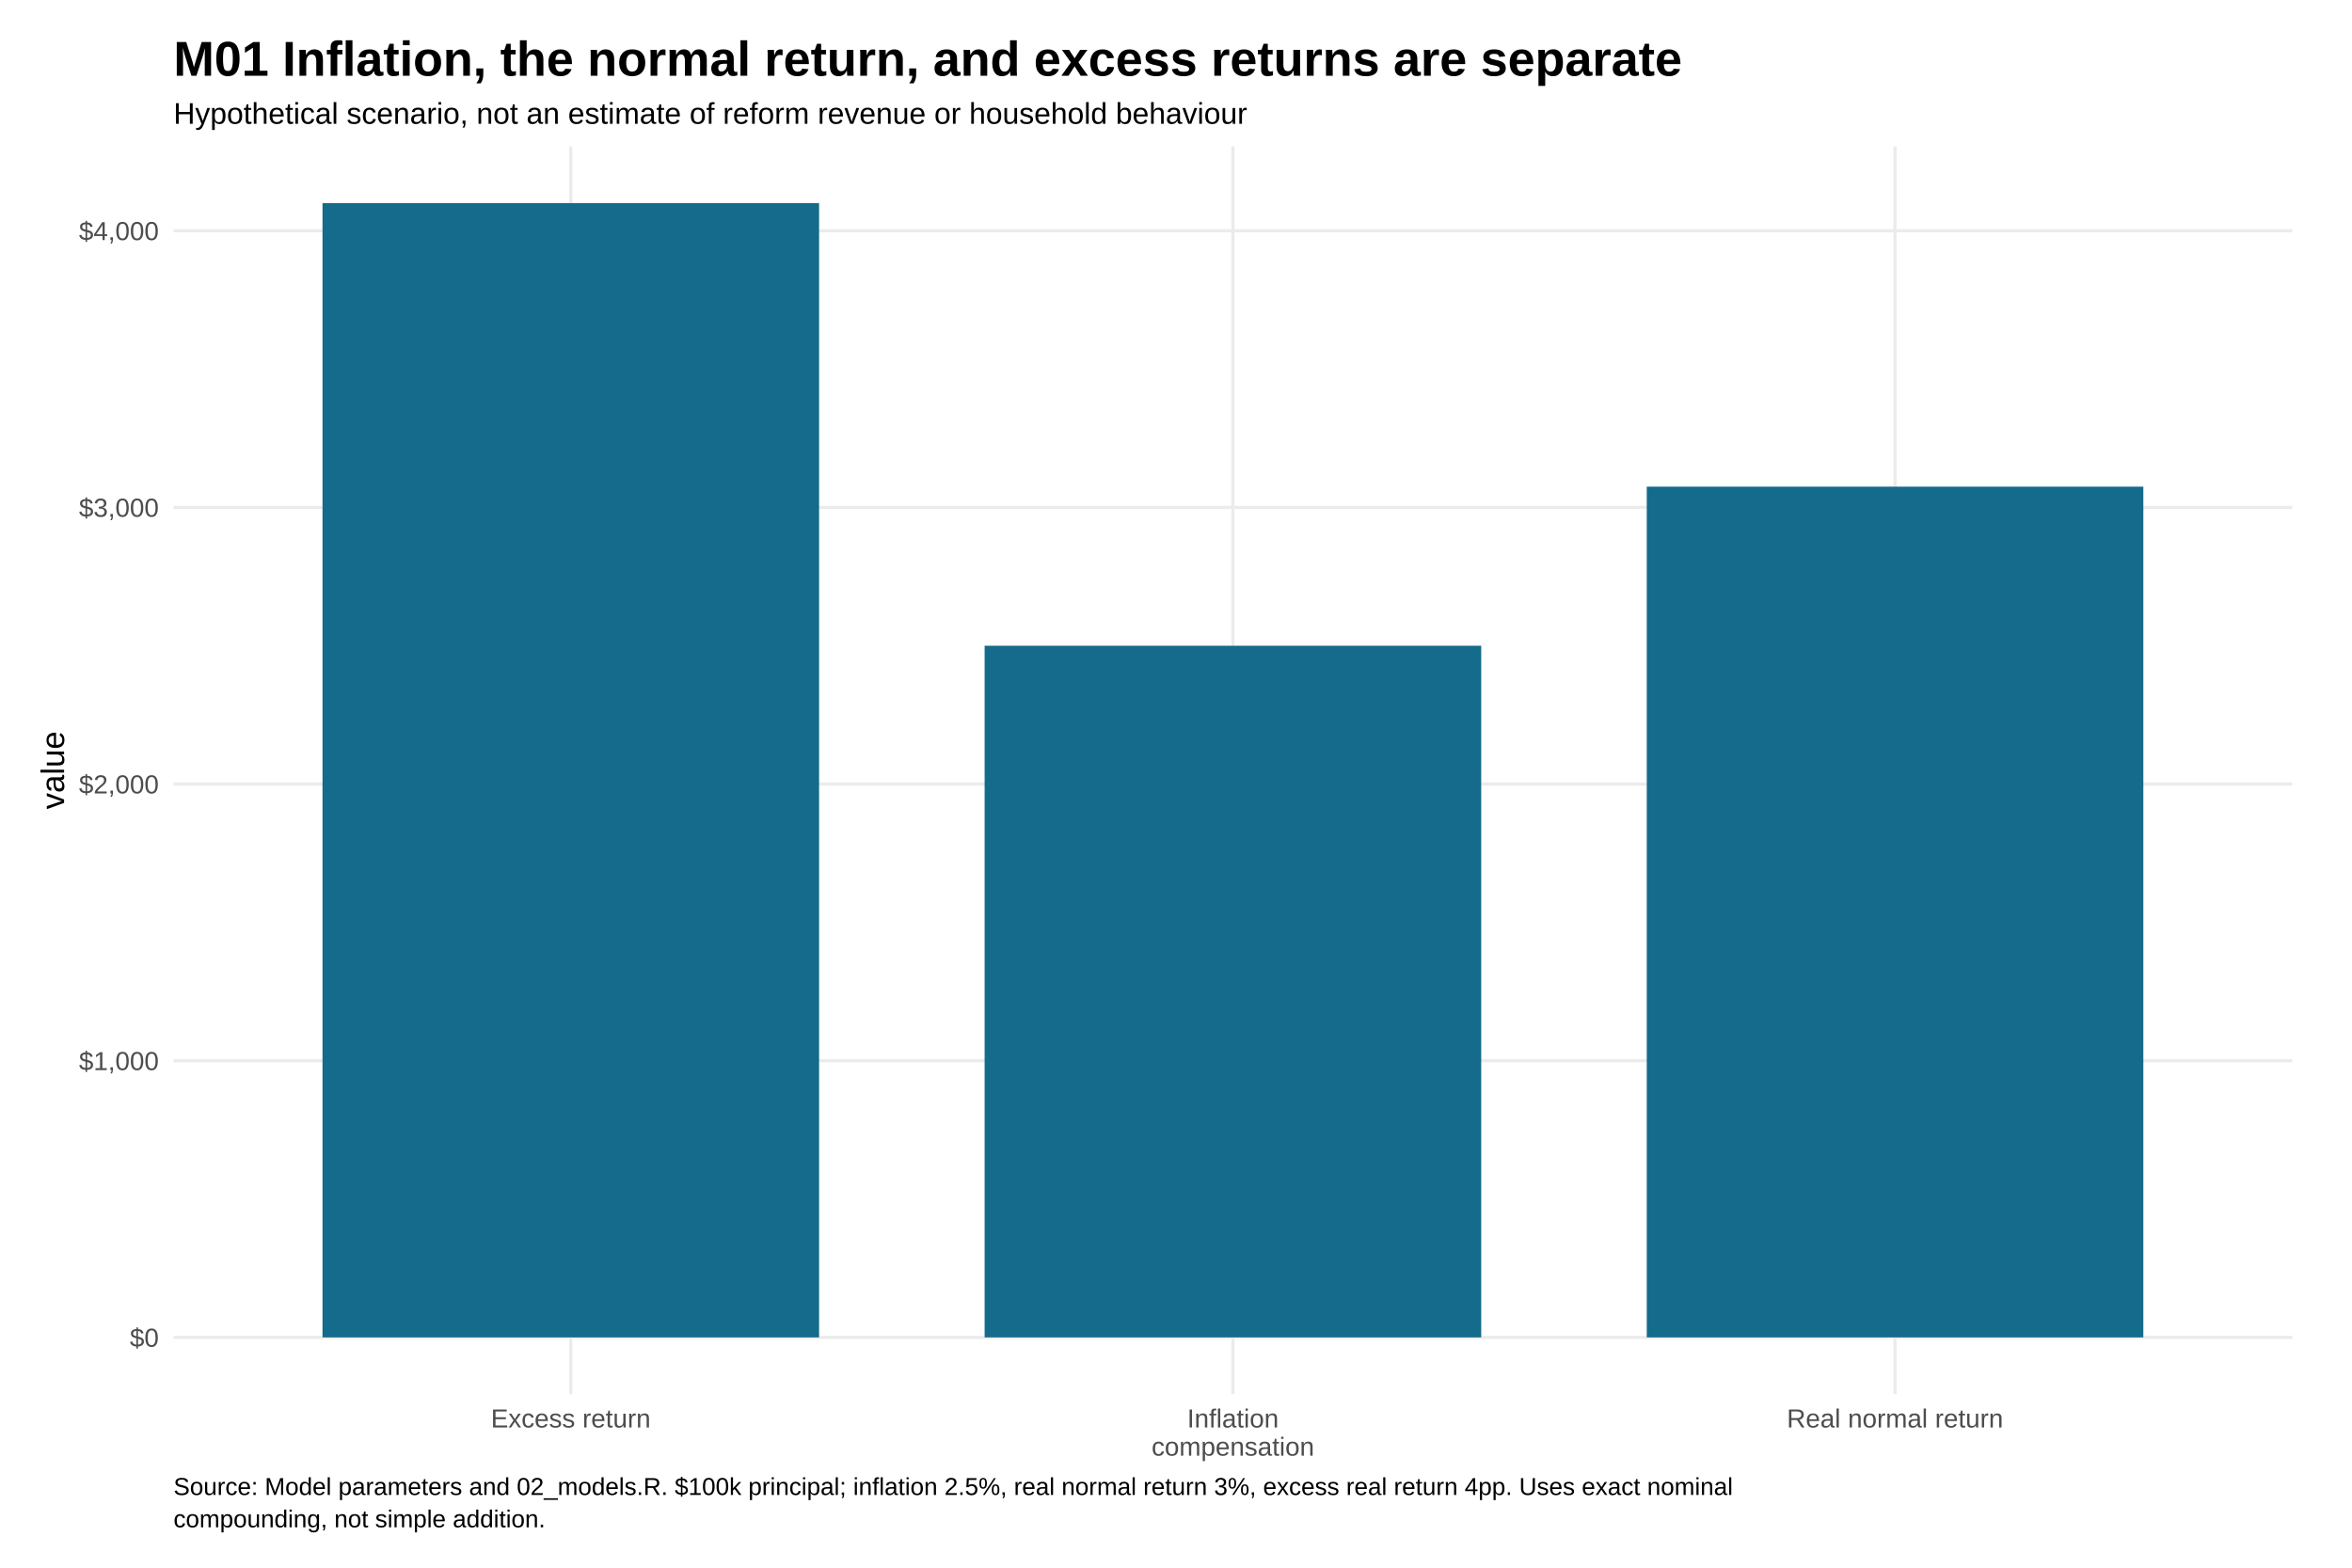
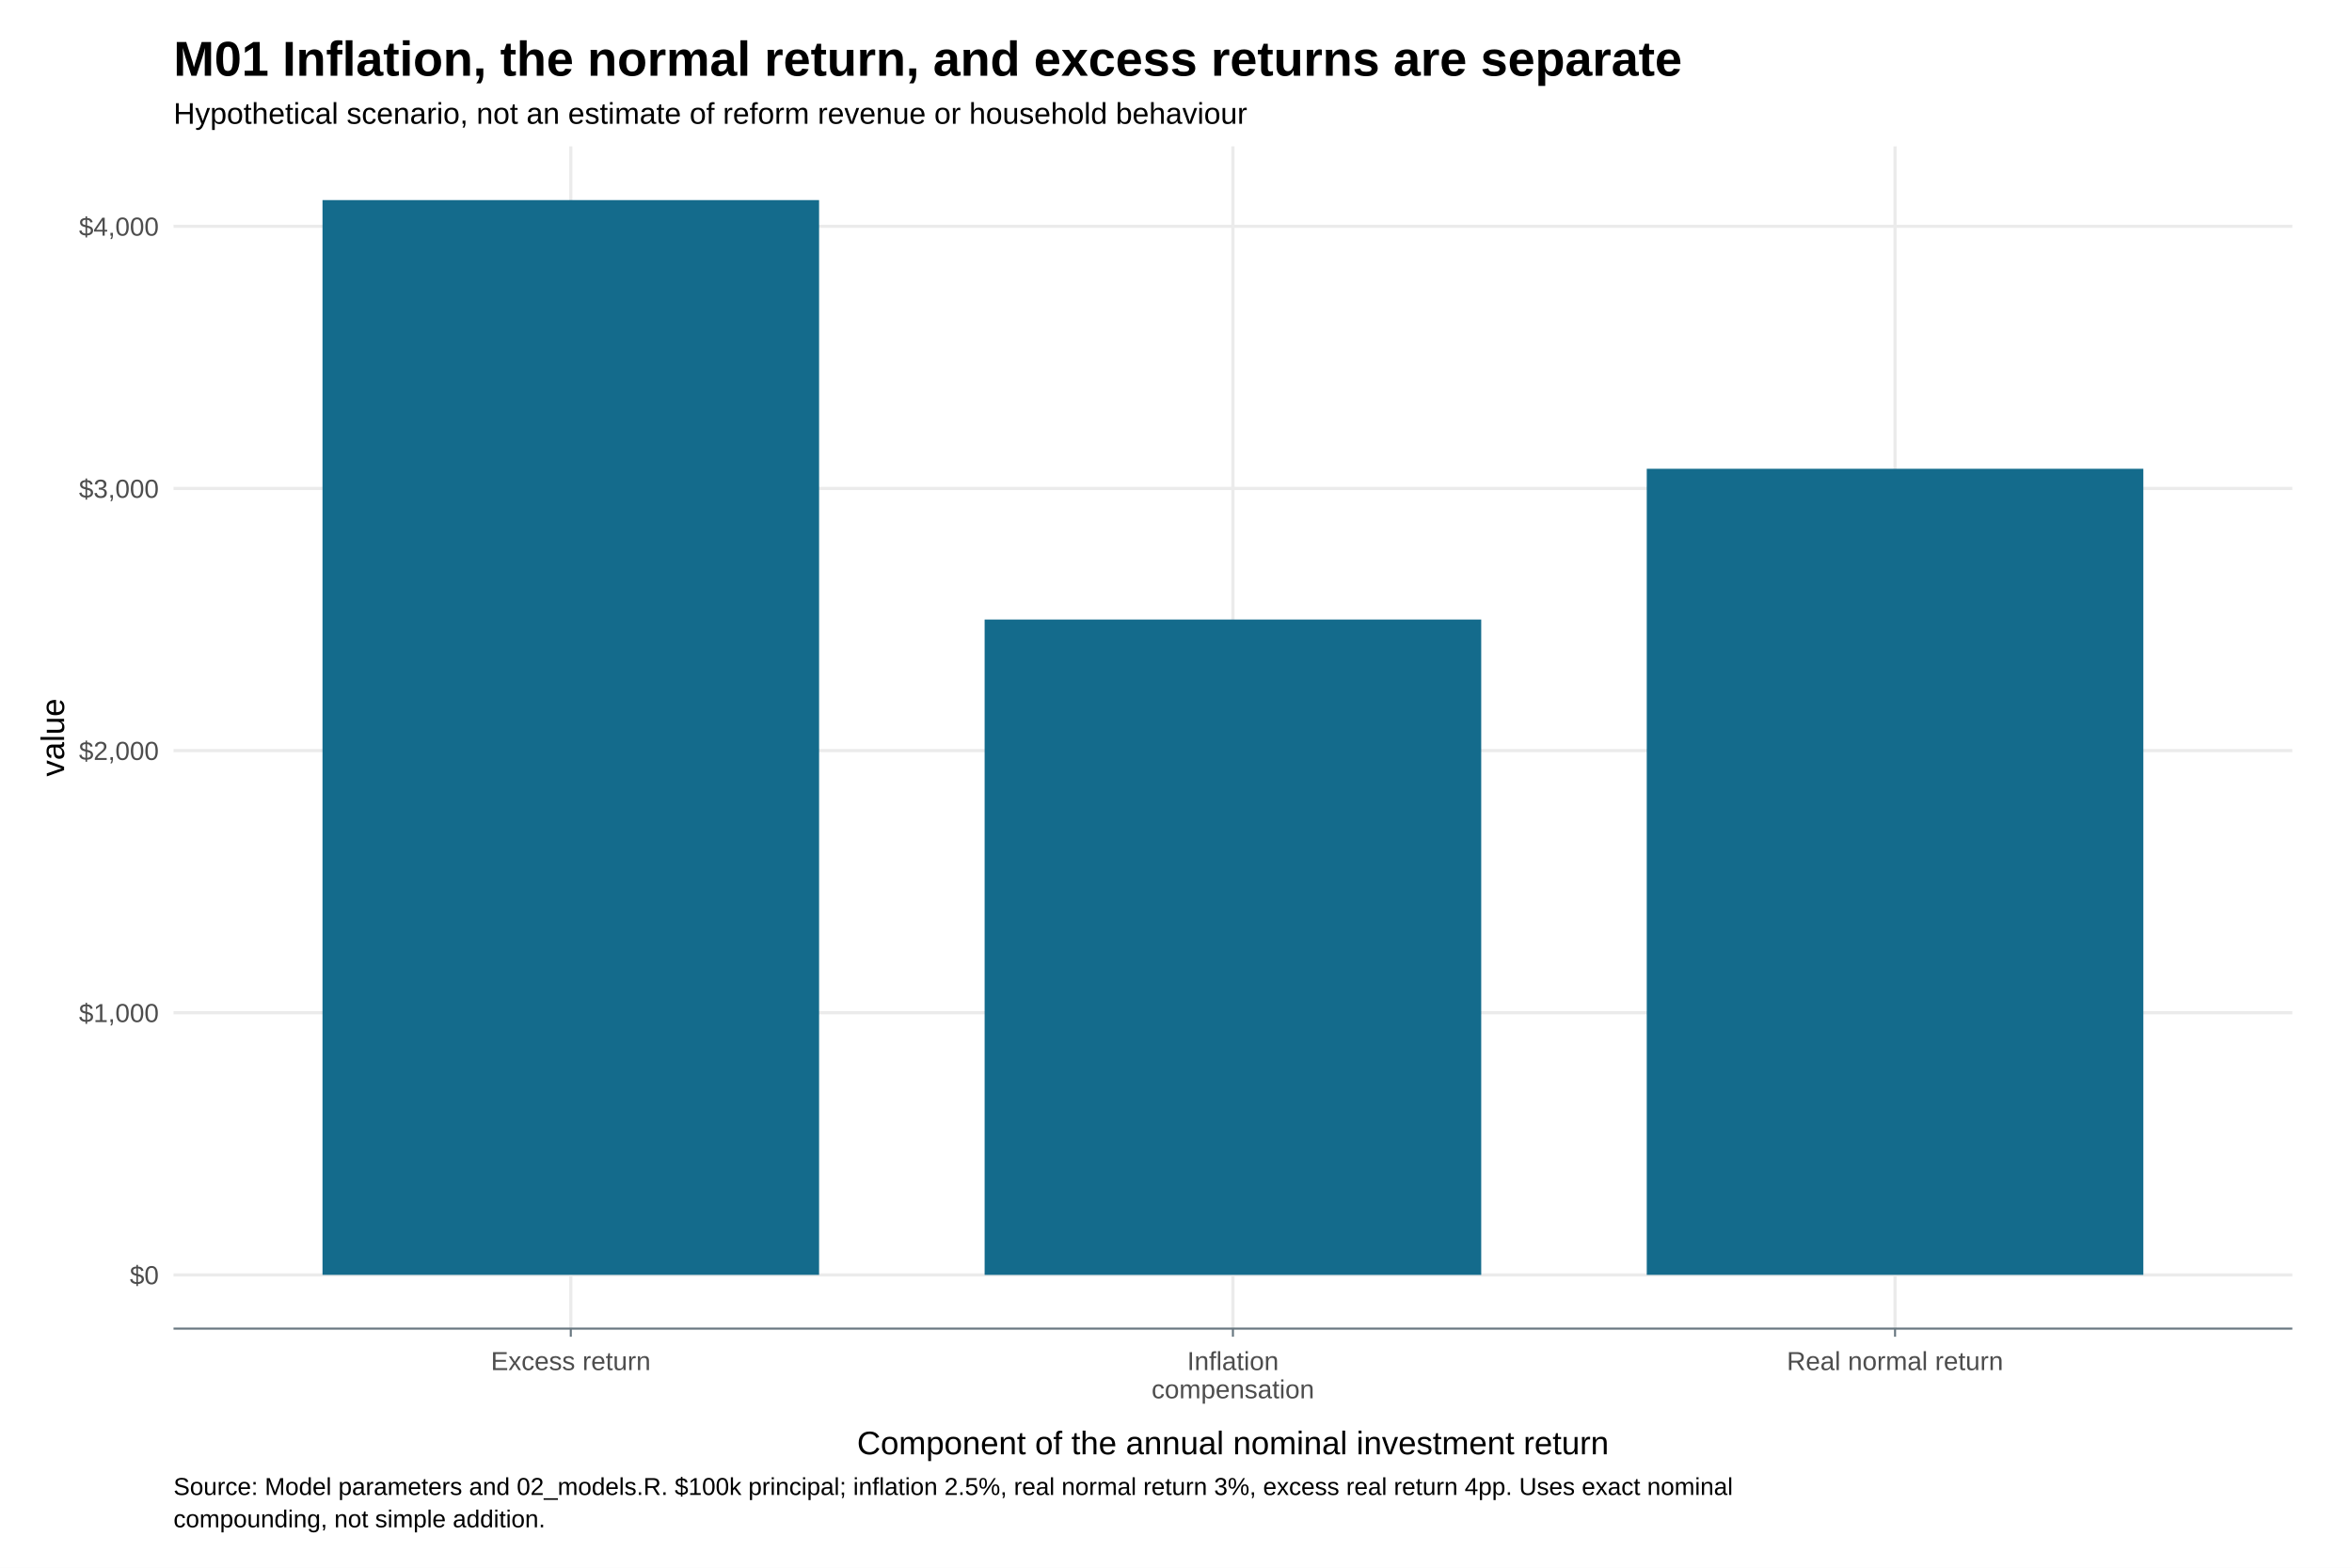
<svg xmlns="http://www.w3.org/2000/svg" width="864.00pt" height="576.00pt" viewBox="0 0 864.00 576.00">
  <g class="svglite">
    <defs>
      <style type="text/css">
    .svglite line, .svglite polyline, .svglite polygon, .svglite path, .svglite rect, .svglite circle {
      fill: none;
      stroke: #000000;
      stroke-linecap: round;
      stroke-linejoin: round;
      stroke-miterlimit: 10.00;
    }
    .svglite text {
      white-space: pre;
    }
    .svglite g.glyphgroup path {
      fill: inherit;
      stroke: none;
    }
  </style>
    </defs>
    <rect width="100%" height="100%" style="stroke: none; fill: #FFFFFF;" />
    <defs>
      <clipPath id="cpMC4wMHw4NjQuMDB8MC4wMHw1NzYuMDA=">
        <rect x="0.00" y="0.00" width="864.00" height="576.00" />
      </clipPath>
    </defs>
    <g clip-path="url(#cpMC4wMHw4NjQuMDB8MC4wMHw1NzYuMDA=)">
      <rect x="0.00" y="0.00" width="864.00" height="576.00" style="stroke-width: 1.16; stroke: none; fill: #FFFFFF;" />
    </g>
    <defs>
-       <clipPath id="cpNjMuNzR8ODQyLjA4fDUzLjc4fDUxMi4yMw==">
-         <rect x="63.74" y="53.78" width="778.34" height="458.45" />
+       <clipPath id="cpNjMuNzR8ODQyLjA4fDUzLjc4fDQ4OC4xNg==">
+         <rect x="63.74" y="53.78" width="778.34" height="434.38" />
      </clipPath>
    </defs>
-     <g clip-path="url(#cpNjMuNzR8ODQyLjA4fDUzLjc4fDUxMi4yMw==)">
-       <polyline points="63.74,491.39 842.08,491.39 " style="stroke-width: 1.16; stroke: #EBEBEB; stroke-linecap: butt;" />
-       <polyline points="63.74,389.74 842.08,389.74 " style="stroke-width: 1.16; stroke: #EBEBEB; stroke-linecap: butt;" />
-       <polyline points="63.74,288.08 842.08,288.08 " style="stroke-width: 1.16; stroke: #EBEBEB; stroke-linecap: butt;" />
-       <polyline points="63.74,186.43 842.08,186.43 " style="stroke-width: 1.16; stroke: #EBEBEB; stroke-linecap: butt;" />
-       <polyline points="63.74,84.78 842.08,84.78 " style="stroke-width: 1.16; stroke: #EBEBEB; stroke-linecap: butt;" />
-       <polyline points="209.68,512.23 209.68,53.78 " style="stroke-width: 1.16; stroke: #EBEBEB; stroke-linecap: butt;" />
-       <polyline points="452.91,512.23 452.91,53.78 " style="stroke-width: 1.16; stroke: #EBEBEB; stroke-linecap: butt;" />
-       <polyline points="696.14,512.23 696.14,53.78 " style="stroke-width: 1.16; stroke: #EBEBEB; stroke-linecap: butt;" />
-       <rect x="361.70" y="237.26" width="182.42" height="254.13" style="stroke-width: 1.16; stroke: none; stroke-linecap: butt; stroke-linejoin: miter; fill: #146B8C;" />
-       <rect x="604.93" y="178.81" width="182.42" height="312.58" style="stroke-width: 1.16; stroke: none; stroke-linecap: butt; stroke-linejoin: miter; fill: #146B8C;" />
-       <rect x="118.47" y="74.62" width="182.42" height="416.77" style="stroke-width: 1.16; stroke: none; stroke-linecap: butt; stroke-linejoin: miter; fill: #146B8C;" />
+     <g clip-path="url(#cpNjMuNzR8ODQyLjA4fDUzLjc4fDQ4OC4xNg==)">
+       <polyline points="63.74,468.42 842.08,468.42 " style="stroke-width: 1.16; stroke: #EBEBEB; stroke-linecap: butt;" />
+       <polyline points="63.74,372.10 842.08,372.10 " style="stroke-width: 1.16; stroke: #EBEBEB; stroke-linecap: butt;" />
+       <polyline points="63.74,275.78 842.08,275.78 " style="stroke-width: 1.16; stroke: #EBEBEB; stroke-linecap: butt;" />
+       <polyline points="63.74,179.47 842.08,179.47 " style="stroke-width: 1.16; stroke: #EBEBEB; stroke-linecap: butt;" />
+       <polyline points="63.74,83.15 842.08,83.15 " style="stroke-width: 1.16; stroke: #EBEBEB; stroke-linecap: butt;" />
+       <polyline points="209.68,488.16 209.68,53.78 " style="stroke-width: 1.16; stroke: #EBEBEB; stroke-linecap: butt;" />
+       <polyline points="452.91,488.16 452.91,53.78 " style="stroke-width: 1.16; stroke: #EBEBEB; stroke-linecap: butt;" />
+       <polyline points="696.14,488.16 696.14,53.78 " style="stroke-width: 1.16; stroke: #EBEBEB; stroke-linecap: butt;" />
+       <rect x="361.70" y="227.63" width="182.42" height="240.79" style="stroke-width: 1.16; stroke: none; stroke-linecap: butt; stroke-linejoin: miter; fill: #146B8C;" />
+       <rect x="604.93" y="172.24" width="182.42" height="296.17" style="stroke-width: 1.16; stroke: none; stroke-linecap: butt; stroke-linejoin: miter; fill: #146B8C;" />
+       <rect x="118.47" y="73.52" width="182.42" height="394.89" style="stroke-width: 1.16; stroke: none; stroke-linecap: butt; stroke-linejoin: miter; fill: #146B8C;" />
    </g>
    <g clip-path="url(#cpMC4wMHw4NjQuMDB8MC4wMHw1NzYuMDA=)">
-       <text x="58.36" y="494.82" text-anchor="end" style="font-size: 9.60px;fill: #4D4D4D; font-family: &quot;Arial&quot;;" textLength="10.66px" lengthAdjust="spacingAndGlyphs">$0</text>
-       <text x="58.36" y="393.17" text-anchor="end" style="font-size: 9.60px;fill: #4D4D4D; font-family: &quot;Arial&quot;;" textLength="29.31px" lengthAdjust="spacingAndGlyphs">$1,000</text>
-       <text x="58.36" y="291.52" text-anchor="end" style="font-size: 9.60px;fill: #4D4D4D; font-family: &quot;Arial&quot;;" textLength="29.31px" lengthAdjust="spacingAndGlyphs">$2,000</text>
-       <text x="58.36" y="189.87" text-anchor="end" style="font-size: 9.60px;fill: #4D4D4D; font-family: &quot;Arial&quot;;" textLength="29.31px" lengthAdjust="spacingAndGlyphs">$3,000</text>
-       <text x="58.36" y="88.22" text-anchor="end" style="font-size: 9.60px;fill: #4D4D4D; font-family: &quot;Arial&quot;;" textLength="29.31px" lengthAdjust="spacingAndGlyphs">$4,000</text>
-       <text x="209.68" y="524.48" text-anchor="middle" style="font-size: 9.60px;fill: #4D4D4D; font-family: &quot;Arial&quot;;" textLength="58.62px" lengthAdjust="spacingAndGlyphs">Excess return</text>
-       <text x="452.91" y="524.48" text-anchor="middle" style="font-size: 9.60px;fill: #4D4D4D; font-family: &quot;Arial&quot;;" textLength="33.58px" lengthAdjust="spacingAndGlyphs">Inflation</text>
-       <text x="452.91" y="534.84" text-anchor="middle" style="font-size: 9.60px;fill: #4D4D4D; font-family: &quot;Arial&quot;;" textLength="59.67px" lengthAdjust="spacingAndGlyphs">compensation</text>
-       <text x="696.14" y="524.48" text-anchor="middle" style="font-size: 9.60px;fill: #4D4D4D; font-family: &quot;Arial&quot;;" textLength="79.36px" lengthAdjust="spacingAndGlyphs">Real normal return</text>
-       <text transform="translate(23.54,283.00) rotate(-90)" text-anchor="middle" style="font-size: 12.00px; font-family: &quot;Arial&quot;;" textLength="28.69px" lengthAdjust="spacingAndGlyphs">value</text>
+       <text x="58.36" y="471.85" text-anchor="end" style="font-size: 9.60px;fill: #4D4D4D; font-family: &quot;Arial&quot;;" textLength="10.66px" lengthAdjust="spacingAndGlyphs">$0</text>
+       <text x="58.36" y="375.53" text-anchor="end" style="font-size: 9.60px;fill: #4D4D4D; font-family: &quot;Arial&quot;;" textLength="29.31px" lengthAdjust="spacingAndGlyphs">$1,000</text>
+       <text x="58.36" y="279.22" text-anchor="end" style="font-size: 9.60px;fill: #4D4D4D; font-family: &quot;Arial&quot;;" textLength="29.31px" lengthAdjust="spacingAndGlyphs">$2,000</text>
+       <text x="58.36" y="182.90" text-anchor="end" style="font-size: 9.60px;fill: #4D4D4D; font-family: &quot;Arial&quot;;" textLength="29.31px" lengthAdjust="spacingAndGlyphs">$3,000</text>
+       <text x="58.36" y="86.59" text-anchor="end" style="font-size: 9.60px;fill: #4D4D4D; font-family: &quot;Arial&quot;;" textLength="29.31px" lengthAdjust="spacingAndGlyphs">$4,000</text>
+       <polyline points="63.74,488.16 842.08,488.16 " style="stroke-width: 0.75; stroke: #687780; stroke-linecap: butt;" />
+       <polyline points="209.68,491.15 209.68,488.16 " style="stroke-width: 0.75; stroke: #687780; stroke-linecap: butt;" />
+       <polyline points="452.91,491.15 452.91,488.16 " style="stroke-width: 0.75; stroke: #687780; stroke-linecap: butt;" />
+       <polyline points="696.14,491.15 696.14,488.16 " style="stroke-width: 0.75; stroke: #687780; stroke-linecap: butt;" />
+       <text x="209.68" y="503.40" text-anchor="middle" style="font-size: 9.60px;fill: #4D4D4D; font-family: &quot;Arial&quot;;" textLength="58.62px" lengthAdjust="spacingAndGlyphs">Excess return</text>
+       <text x="452.91" y="503.40" text-anchor="middle" style="font-size: 9.60px;fill: #4D4D4D; font-family: &quot;Arial&quot;;" textLength="33.58px" lengthAdjust="spacingAndGlyphs">Inflation</text>
+       <text x="452.91" y="513.77" text-anchor="middle" style="font-size: 9.60px;fill: #4D4D4D; font-family: &quot;Arial&quot;;" textLength="59.67px" lengthAdjust="spacingAndGlyphs">compensation</text>
+       <text x="696.14" y="503.40" text-anchor="middle" style="font-size: 9.60px;fill: #4D4D4D; font-family: &quot;Arial&quot;;" textLength="79.36px" lengthAdjust="spacingAndGlyphs">Real normal return</text>
+       <text x="452.91" y="534.34" text-anchor="middle" style="font-size: 12.00px; font-family: &quot;Arial&quot;;" textLength="276.09px" lengthAdjust="spacingAndGlyphs">Component of the annual nominal investment return</text>
+       <text transform="translate(23.54,270.97) rotate(-90)" text-anchor="middle" style="font-size: 12.00px; font-family: &quot;Arial&quot;;" textLength="28.69px" lengthAdjust="spacingAndGlyphs">value</text>
      <text x="63.74" y="45.48" style="font-size: 11.00px; font-family: &quot;Arial&quot;;" textLength="394.69px" lengthAdjust="spacingAndGlyphs">Hypothetical scenario, not an estimate of reform revenue or household behaviour</text>
      <text x="63.74" y="27.83" style="font-size: 18.00px; font-weight: bold; font-family: &quot;Arial&quot;;" textLength="554.34px" lengthAdjust="spacingAndGlyphs">M01 Inflation, the normal return, and excess returns are separate</text>
      <text x="63.74" y="549.28" style="font-size: 9.00px; font-family: &quot;Arial&quot;;" textLength="575.00px" lengthAdjust="spacingAndGlyphs">Source: Model parameters and 02_models.R.  $100k principal; inflation 2.5%, real normal return 3%, excess real return 4pp. Uses exact nominal</text>
      <text x="63.74" y="561.16" style="font-size: 9.00px; font-family: &quot;Arial&quot;;" textLength="136.50px" lengthAdjust="spacingAndGlyphs">compounding, not simple addition.</text>
    </g>
  </g>
</svg>
